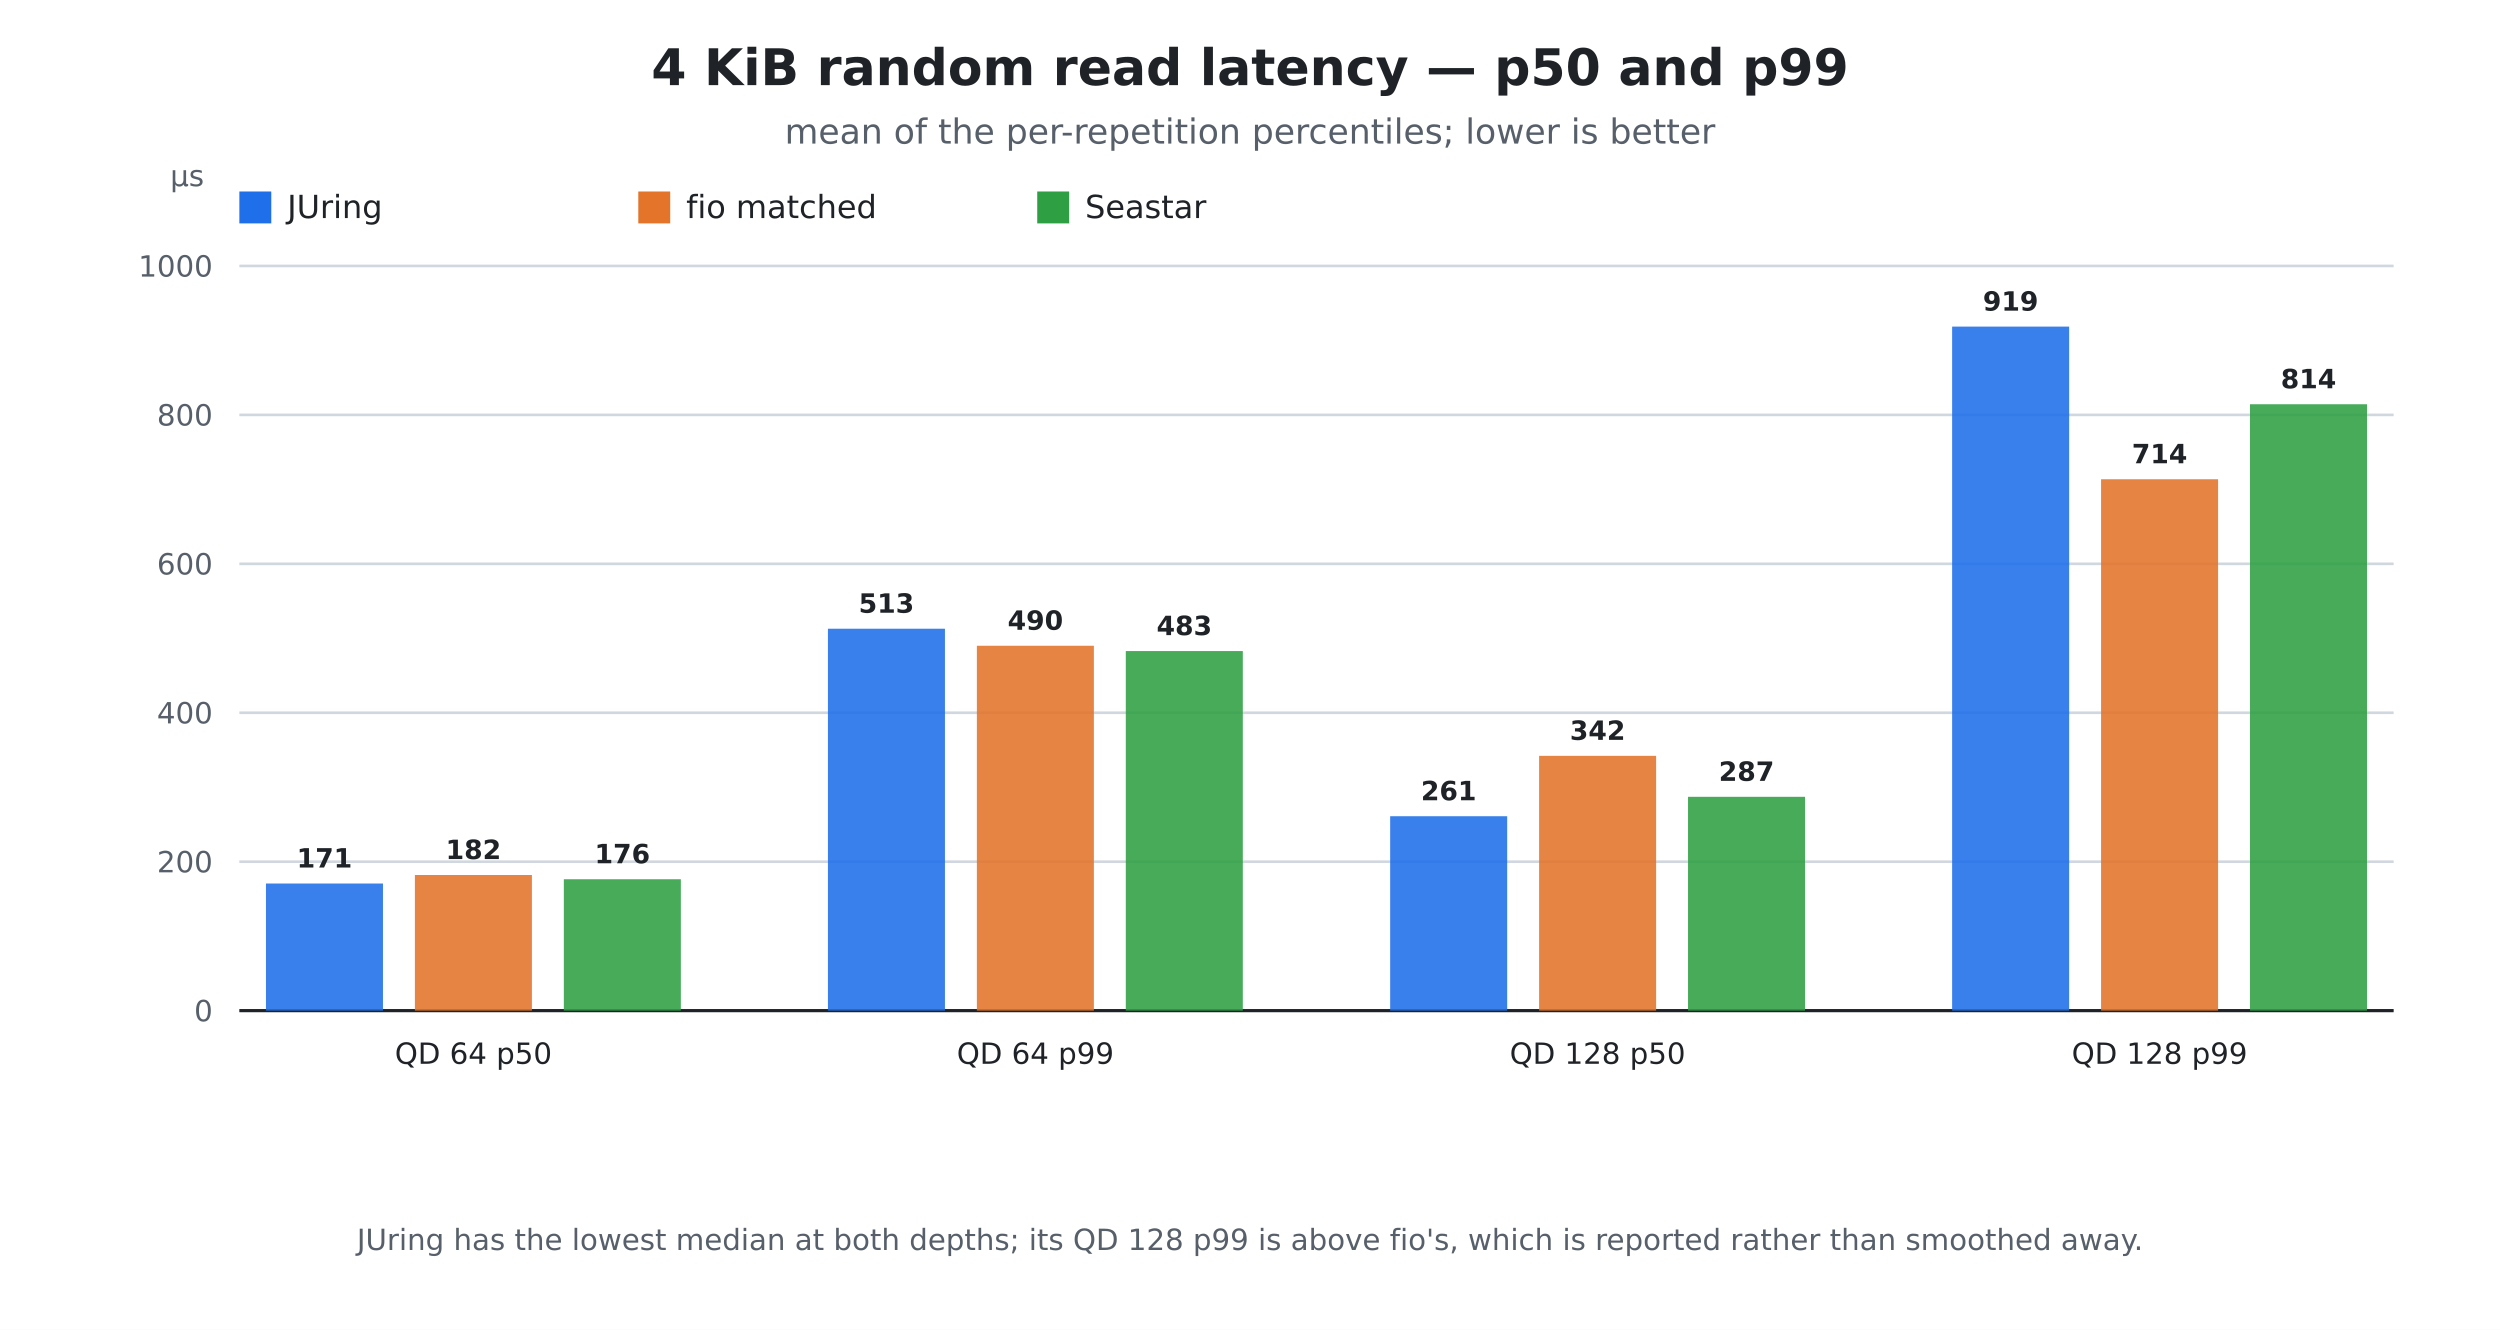
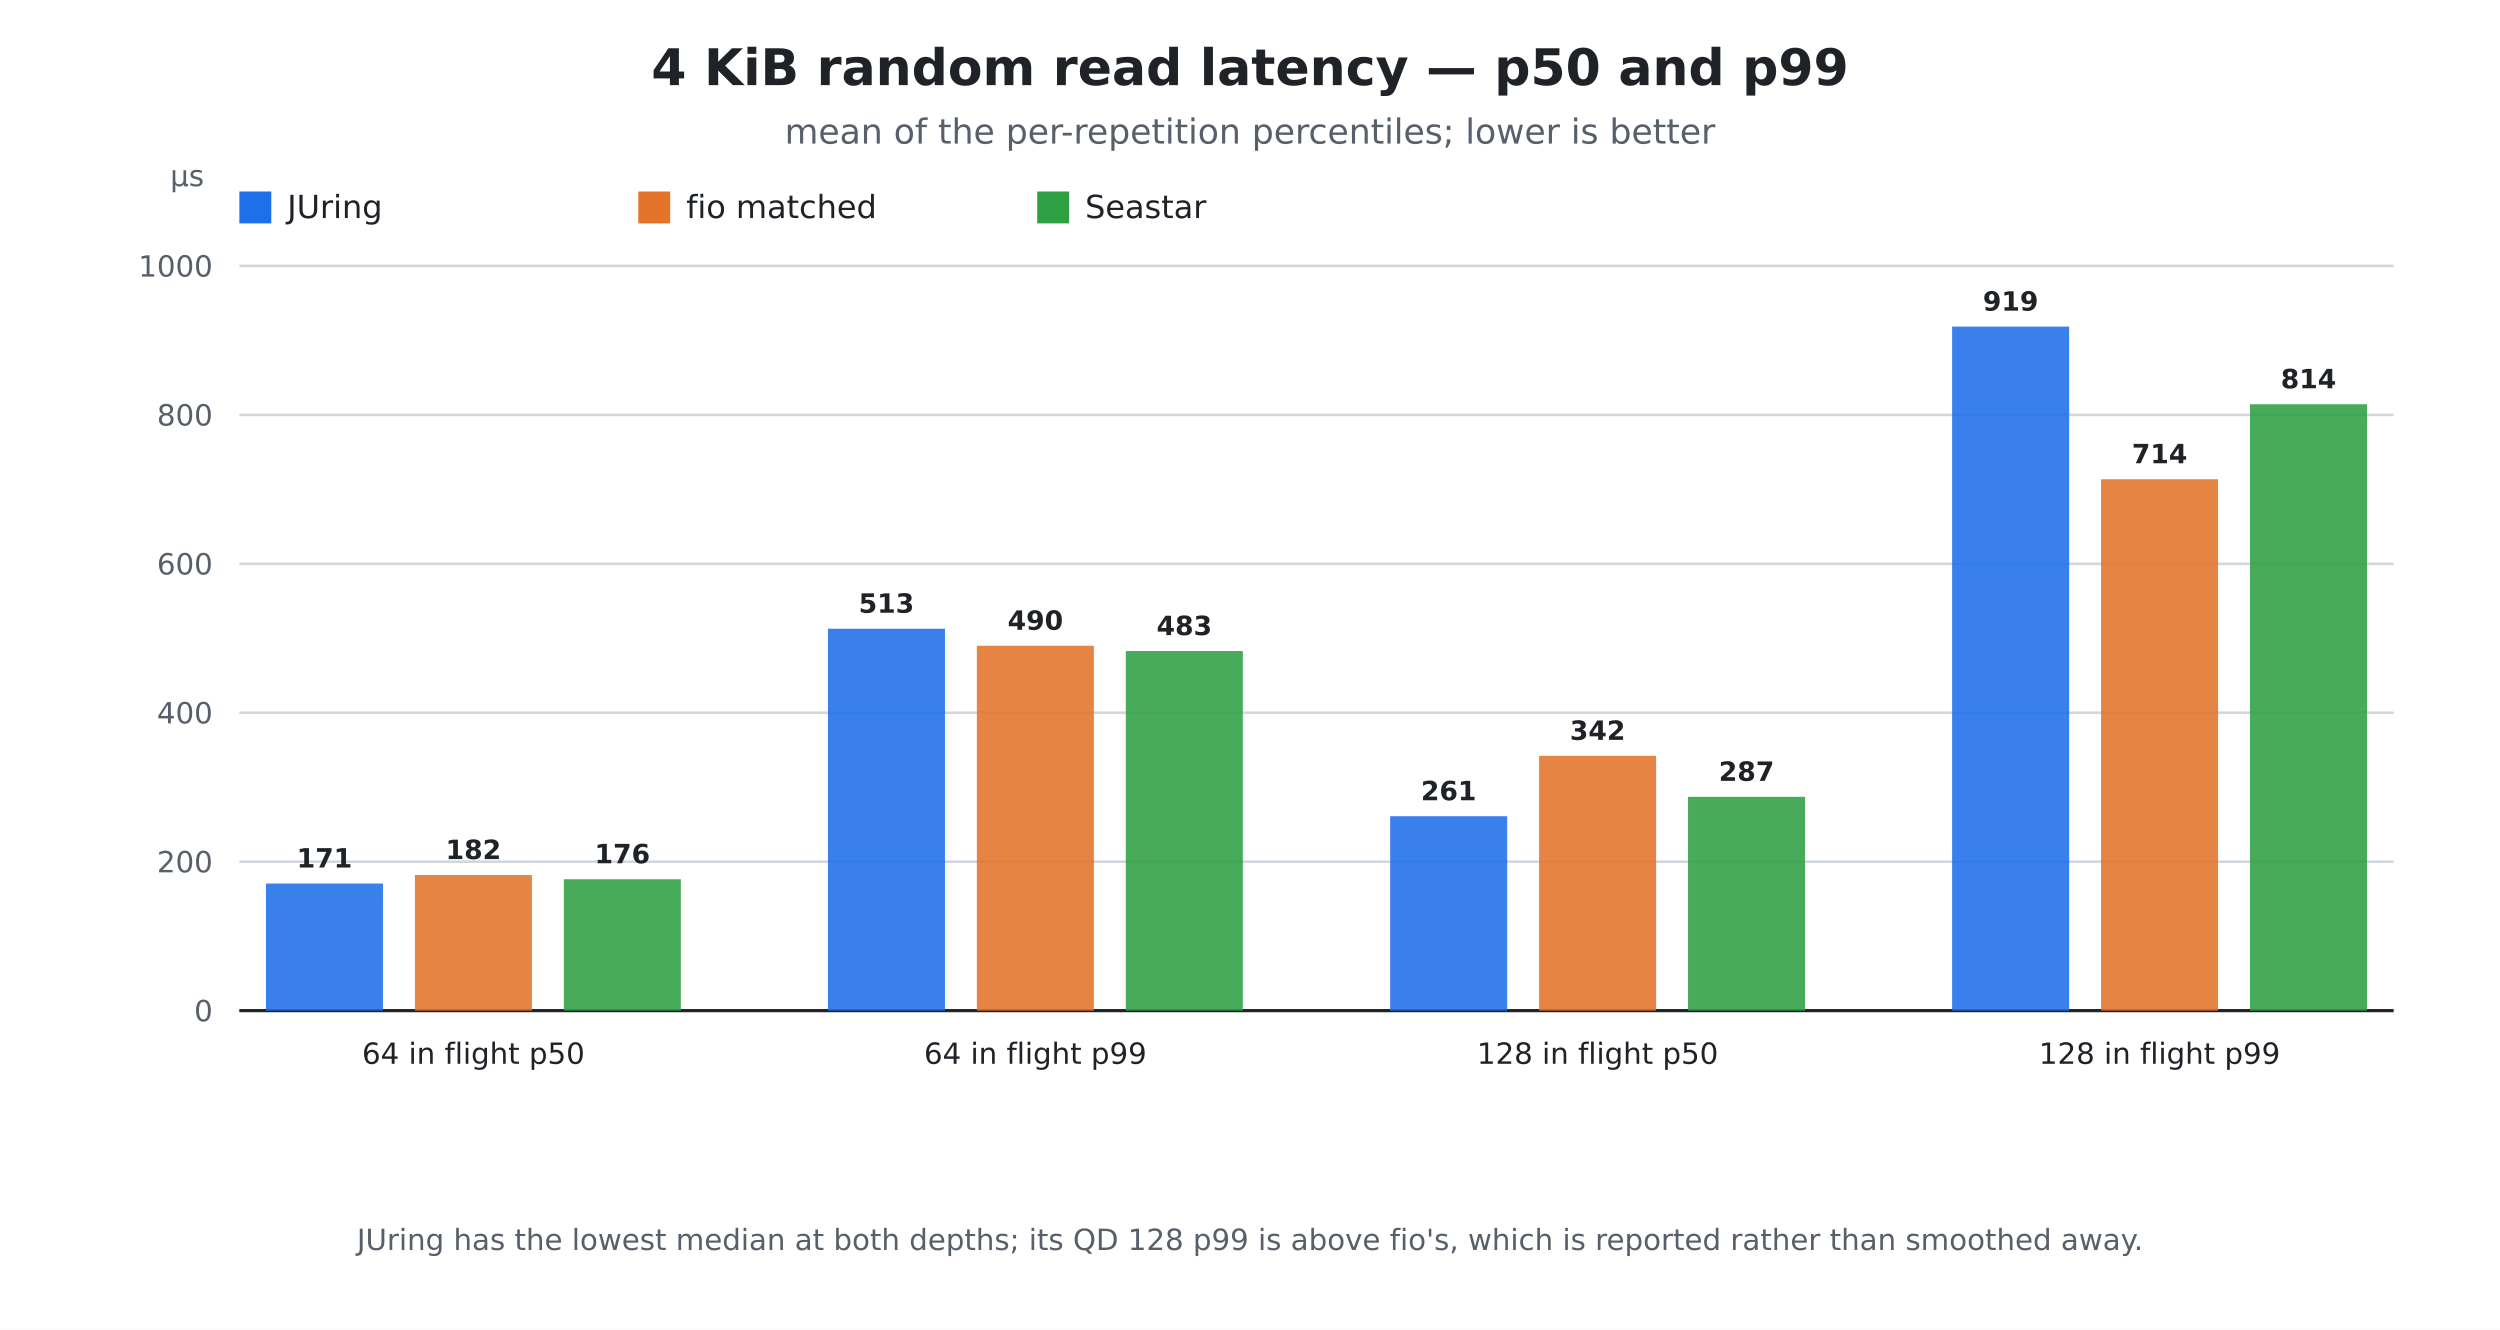
<svg xmlns="http://www.w3.org/2000/svg" width="940" height="500" viewBox="0 0 940 500">
  <rect x="0.0" y="0.0" width="940.0" height="500.0" rx="0" fill="#ffffff" />
  <text x="470.0" y="32.0" font-family="DejaVu Sans, Helvetica, Arial, sans-serif" font-size="19" fill="#1f2328" text-anchor="middle" font-weight="bold">4 KiB random read latency — p50 and p99</text>
  <text x="470.0" y="54.0" font-family="DejaVu Sans, Helvetica, Arial, sans-serif" font-size="13" fill="#57606a" text-anchor="middle">mean of the per-repetition percentiles; lower is better</text>
  <line x1="90.0" y1="380.0" x2="900.0" y2="380.0" stroke="#d0d7de" stroke-width="1" />
  <text x="80.0" y="384.0" font-family="DejaVu Sans, Helvetica, Arial, sans-serif" font-size="11" fill="#57606a" text-anchor="end">0</text>
  <line x1="90.0" y1="324.0" x2="900.0" y2="324.0" stroke="#d0d7de" stroke-width="1" />
  <text x="80.0" y="328.0" font-family="DejaVu Sans, Helvetica, Arial, sans-serif" font-size="11" fill="#57606a" text-anchor="end">200</text>
  <line x1="90.0" y1="268.0" x2="900.0" y2="268.0" stroke="#d0d7de" stroke-width="1" />
  <text x="80.0" y="272.0" font-family="DejaVu Sans, Helvetica, Arial, sans-serif" font-size="11" fill="#57606a" text-anchor="end">400</text>
  <line x1="90.0" y1="212.0" x2="900.0" y2="212.0" stroke="#d0d7de" stroke-width="1" />
  <text x="80.0" y="216.0" font-family="DejaVu Sans, Helvetica, Arial, sans-serif" font-size="11" fill="#57606a" text-anchor="end">600</text>
  <line x1="90.0" y1="156.0" x2="900.0" y2="156.0" stroke="#d0d7de" stroke-width="1" />
  <text x="80.0" y="160.0" font-family="DejaVu Sans, Helvetica, Arial, sans-serif" font-size="11" fill="#57606a" text-anchor="end">800</text>
  <line x1="90.0" y1="100.0" x2="900.0" y2="100.0" stroke="#d0d7de" stroke-width="1" />
  <text x="80.0" y="104.0" font-family="DejaVu Sans, Helvetica, Arial, sans-serif" font-size="11" fill="#57606a" text-anchor="end">1000</text>
  <line x1="90.0" y1="380.0" x2="900.0" y2="380.0" stroke="#1f2328" stroke-width="1.2" />
  <text x="64.0" y="70.0" font-family="DejaVu Sans, Helvetica, Arial, sans-serif" font-size="11" fill="#57606a" text-anchor="start">µs</text>
  <rect x="100.0" y="332.2" width="44.0" height="47.8" rx="0" fill="#1f6feb" opacity="0.88" />
  <text x="122.0" y="326.2" font-family="DejaVu Sans, Helvetica, Arial, sans-serif" font-size="10" fill="#1f2328" text-anchor="middle" font-weight="bold">171</text>
  <rect x="156.0" y="329.0" width="44.0" height="51.0" rx="0" fill="#e3742a" opacity="0.88" />
  <text x="178.0" y="323.0" font-family="DejaVu Sans, Helvetica, Arial, sans-serif" font-size="10" fill="#1f2328" text-anchor="middle" font-weight="bold">182</text>
  <rect x="212.0" y="330.6" width="44.0" height="49.4" rx="0" fill="#2ea043" opacity="0.88" />
  <text x="234.0" y="324.6" font-family="DejaVu Sans, Helvetica, Arial, sans-serif" font-size="10" fill="#1f2328" text-anchor="middle" font-weight="bold">176</text>
-   <text x="178.0" y="400.0" font-family="DejaVu Sans, Helvetica, Arial, sans-serif" font-size="11" fill="#1f2328" text-anchor="middle">QD 64 p50</text>
+   <text x="178.0" y="400.0" font-family="DejaVu Sans, Helvetica, Arial, sans-serif" font-size="11" fill="#1f2328" text-anchor="middle">64 in flight p50</text>
  <rect x="311.3" y="236.4" width="44.0" height="143.6" rx="0" fill="#1f6feb" opacity="0.88" />
  <text x="333.3" y="230.4" font-family="DejaVu Sans, Helvetica, Arial, sans-serif" font-size="10" fill="#1f2328" text-anchor="middle" font-weight="bold">513</text>
  <rect x="367.3" y="242.8" width="44.0" height="137.2" rx="0" fill="#e3742a" opacity="0.88" />
  <text x="389.3" y="236.8" font-family="DejaVu Sans, Helvetica, Arial, sans-serif" font-size="10" fill="#1f2328" text-anchor="middle" font-weight="bold">490</text>
  <rect x="423.3" y="244.8" width="44.0" height="135.2" rx="0" fill="#2ea043" opacity="0.88" />
  <text x="445.3" y="238.8" font-family="DejaVu Sans, Helvetica, Arial, sans-serif" font-size="10" fill="#1f2328" text-anchor="middle" font-weight="bold">483</text>
-   <text x="389.3" y="400.0" font-family="DejaVu Sans, Helvetica, Arial, sans-serif" font-size="11" fill="#1f2328" text-anchor="middle">QD 64 p99</text>
+   <text x="389.3" y="400.0" font-family="DejaVu Sans, Helvetica, Arial, sans-serif" font-size="11" fill="#1f2328" text-anchor="middle">64 in flight p99</text>
  <rect x="522.7" y="306.9" width="44.0" height="73.1" rx="0" fill="#1f6feb" opacity="0.88" />
  <text x="544.7" y="300.9" font-family="DejaVu Sans, Helvetica, Arial, sans-serif" font-size="10" fill="#1f2328" text-anchor="middle" font-weight="bold">261</text>
  <rect x="578.7" y="284.2" width="44.0" height="95.8" rx="0" fill="#e3742a" opacity="0.88" />
  <text x="600.7" y="278.2" font-family="DejaVu Sans, Helvetica, Arial, sans-serif" font-size="10" fill="#1f2328" text-anchor="middle" font-weight="bold">342</text>
  <rect x="634.7" y="299.6" width="44.0" height="80.4" rx="0" fill="#2ea043" opacity="0.88" />
  <text x="656.7" y="293.6" font-family="DejaVu Sans, Helvetica, Arial, sans-serif" font-size="10" fill="#1f2328" text-anchor="middle" font-weight="bold">287</text>
-   <text x="600.7" y="400.0" font-family="DejaVu Sans, Helvetica, Arial, sans-serif" font-size="11" fill="#1f2328" text-anchor="middle">QD 128 p50</text>
+   <text x="600.7" y="400.0" font-family="DejaVu Sans, Helvetica, Arial, sans-serif" font-size="11" fill="#1f2328" text-anchor="middle">128 in flight p50</text>
  <rect x="734.0" y="122.8" width="44.0" height="257.2" rx="0" fill="#1f6feb" opacity="0.88" />
  <text x="756.0" y="116.8" font-family="DejaVu Sans, Helvetica, Arial, sans-serif" font-size="10" fill="#1f2328" text-anchor="middle" font-weight="bold">919</text>
  <rect x="790.0" y="180.2" width="44.0" height="199.8" rx="0" fill="#e3742a" opacity="0.88" />
  <text x="812.0" y="174.2" font-family="DejaVu Sans, Helvetica, Arial, sans-serif" font-size="10" fill="#1f2328" text-anchor="middle" font-weight="bold">714</text>
  <rect x="846.0" y="152.0" width="44.0" height="228.0" rx="0" fill="#2ea043" opacity="0.88" />
  <text x="868.0" y="146.0" font-family="DejaVu Sans, Helvetica, Arial, sans-serif" font-size="10" fill="#1f2328" text-anchor="middle" font-weight="bold">814</text>
-   <text x="812.0" y="400.0" font-family="DejaVu Sans, Helvetica, Arial, sans-serif" font-size="11" fill="#1f2328" text-anchor="middle">QD 128 p99</text>
+   <text x="812.0" y="400.0" font-family="DejaVu Sans, Helvetica, Arial, sans-serif" font-size="11" fill="#1f2328" text-anchor="middle">128 in flight p99</text>
  <rect x="90.0" y="72.0" width="12.0" height="12.0" rx="0" fill="#1f6feb" />
  <text x="108.0" y="82.0" font-family="DejaVu Sans, Helvetica, Arial, sans-serif" font-size="12" fill="#1f2328" text-anchor="start">JUring</text>
  <rect x="240.0" y="72.0" width="12.0" height="12.0" rx="0" fill="#e3742a" />
  <text x="258.0" y="82.0" font-family="DejaVu Sans, Helvetica, Arial, sans-serif" font-size="12" fill="#1f2328" text-anchor="start">fio matched</text>
  <rect x="390.0" y="72.0" width="12.0" height="12.0" rx="0" fill="#2ea043" />
  <text x="408.0" y="82.0" font-family="DejaVu Sans, Helvetica, Arial, sans-serif" font-size="12" fill="#1f2328" text-anchor="start">Seastar</text>
  <text x="470.0" y="470.0" font-family="DejaVu Sans, Helvetica, Arial, sans-serif" font-size="11" fill="#57606a" text-anchor="middle">JUring has the lowest median at both depths; its QD 128 p99 is above fio's, which is reported rather than smoothed away.</text>
</svg>
